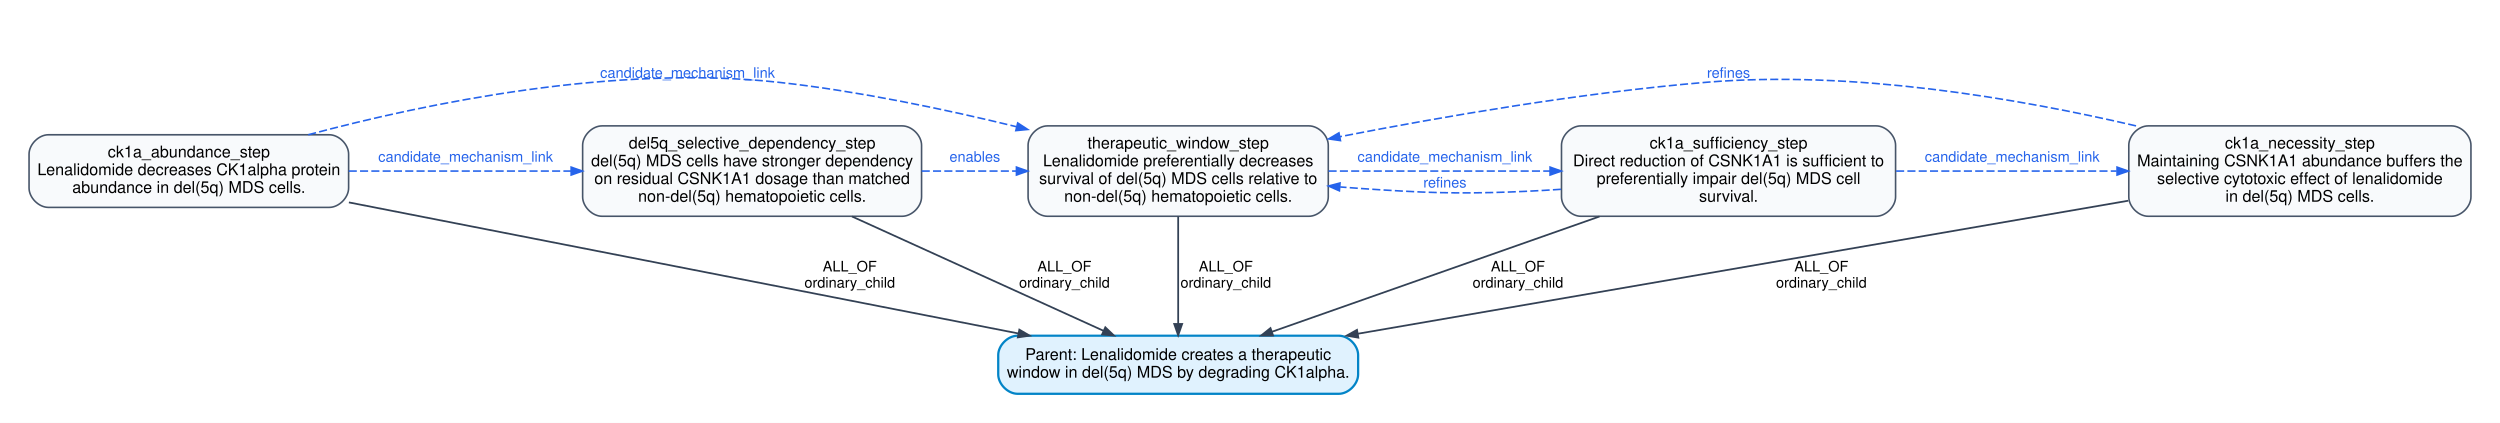
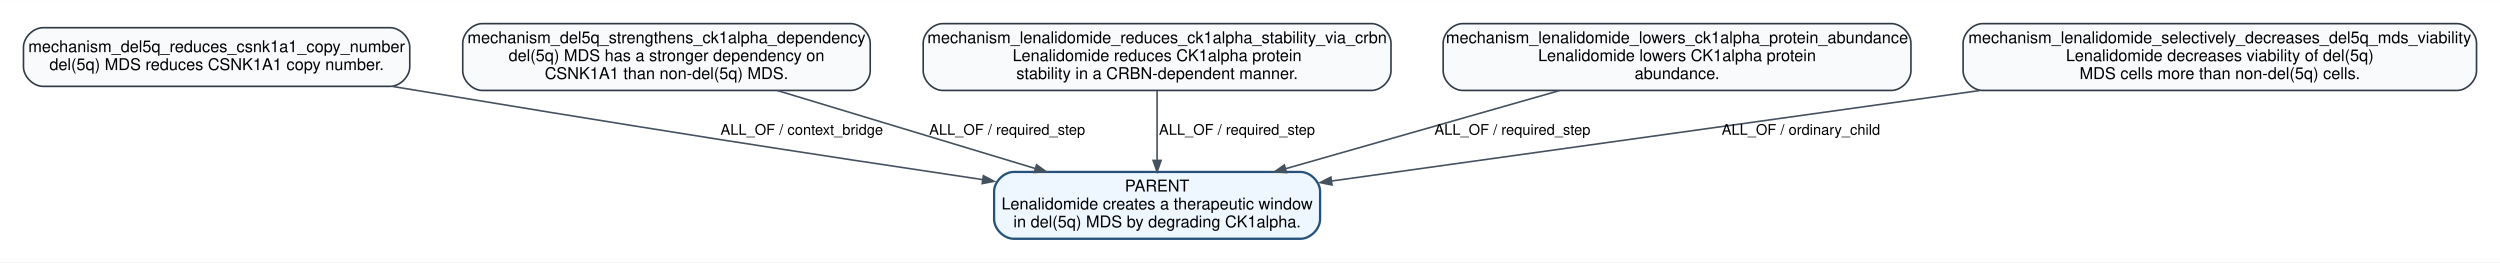
- <svg xmlns="http://www.w3.org/2000/svg" width="1549pt" height="262pt" viewBox="0.00 0.00 1549.00 262.00">
-   <g id="graph0" class="graph" transform="scale(1 1) rotate(0) translate(18 244)">
-     <polygon fill="#ffffff" stroke="transparent" points="-18,18 -18,-244 1531,-244 1531,18 -18,18" />
+ <svg xmlns="http://www.w3.org/2000/svg" width="1534pt" height="161pt" viewBox="0.00 0.00 1533.80 160.80">
+   <g id="graph0" class="graph" transform="scale(1 1) rotate(0) translate(14.4 146.4)">
+     <polygon fill="#ffffff" stroke="transparent" points="-14.4,14.4 -14.4,-146.4 1519.4,-146.4 1519.4,14.4 -14.4,14.4" />
    <g id="node1" class="node">
-       <path fill="#e0f2fe" stroke="#0284c7" stroke-width="1.4" d="M811.5,-36C811.5,-36 612.5,-36 612.5,-36 606.5,-36 600.5,-30 600.5,-24 600.5,-24 600.5,-12 600.5,-12 600.5,-6 606.5,0 612.5,0 612.5,0 811.5,0 811.5,0 817.5,0 823.5,-6 823.5,-12 823.5,-12 823.5,-24 823.5,-24 823.5,-30 817.5,-36 811.5,-36" />
-       <text text-anchor="middle" x="712" y="-21" font-family="Helvetica,sans-Serif" font-size="10.00" fill="#000000">Parent: Lenalidomide creates a therapeutic</text>
-       <text text-anchor="middle" x="712" y="-10" font-family="Helvetica,sans-Serif" font-size="10.00" fill="#000000">window in del(5q) MDS by degrading CK1alpha.</text>
+       <path fill="#eef6ff" stroke="#24527a" stroke-width="1.4" d="M783.5,-41C783.5,-41 607.5,-41 607.5,-41 601.5,-41 595.5,-35 595.5,-29 595.5,-29 595.5,-12 595.5,-12 595.5,-6 601.5,0 607.5,0 607.5,0 783.5,0 783.5,0 789.5,0 795.5,-6 795.5,-12 795.5,-12 795.5,-29 795.5,-29 795.5,-35 789.5,-41 783.5,-41" />
+       <text text-anchor="middle" x="695.5" y="-29" font-family="Helvetica,sans-Serif" font-size="10.00" fill="#000000">PARENT</text>
+       <text text-anchor="middle" x="695.5" y="-18" font-family="Helvetica,sans-Serif" font-size="10.00" fill="#000000">Lenalidomide creates a therapeutic window</text>
+       <text text-anchor="middle" x="695.5" y="-7" font-family="Helvetica,sans-Serif" font-size="10.00" fill="#000000">in del(5q) MDS by degrading CK1alpha.</text>
    </g>
    <g id="node2" class="node">
-       <path fill="#f8fafc" stroke="#475569" d="M186,-160.5C186,-160.5 12,-160.5 12,-160.5 6,-160.5 0,-154.5 0,-148.5 0,-148.5 0,-127.5 0,-127.5 0,-121.5 6,-115.5 12,-115.5 12,-115.5 186,-115.5 186,-115.5 192,-115.5 198,-121.5 198,-127.5 198,-127.5 198,-148.5 198,-148.5 198,-154.5 192,-160.5 186,-160.5" />
-       <text text-anchor="middle" x="99" y="-146.5" font-family="Helvetica,sans-Serif" font-size="10.00" fill="#000000">ck1a_abundance_step</text>
-       <text text-anchor="middle" x="99" y="-135.5" font-family="Helvetica,sans-Serif" font-size="10.00" fill="#000000">Lenalidomide decreases CK1alpha protein</text>
-       <text text-anchor="middle" x="99" y="-124.5" font-family="Helvetica,sans-Serif" font-size="10.00" fill="#000000">abundance in del(5q) MDS cells.</text>
+       <path fill="#f8fafc" stroke="#2f3a45" d="M225,-129.5C225,-129.5 12,-129.5 12,-129.5 6,-129.5 0,-123.5 0,-117.5 0,-117.5 0,-105.5 0,-105.5 0,-99.5 6,-93.5 12,-93.5 12,-93.5 225,-93.5 225,-93.5 231,-93.5 237,-99.5 237,-105.5 237,-105.5 237,-117.5 237,-117.5 237,-123.5 231,-129.5 225,-129.5" />
+       <text text-anchor="middle" x="118.5" y="-114.5" font-family="Helvetica,sans-Serif" font-size="10.00" fill="#000000">mechanism_del5q_reduces_csnk1a1_copy_number</text>
+       <text text-anchor="middle" x="118.5" y="-103.5" font-family="Helvetica,sans-Serif" font-size="10.00" fill="#000000">del(5q) MDS reduces CSNK1A1 copy number.</text>
    </g>
    <g id="edge1" class="edge">
-       <path fill="none" stroke="#334155" stroke-width="1.1" d="M198.17,-118.587C312.345,-96.236 498.779,-59.74 612.917,-37.396" />
-       <polygon fill="#334155" stroke="#334155" stroke-width="1.1" points="613.591,-39.761 619.989,-36.012 612.649,-34.952 613.591,-39.761" />
-       <text text-anchor="middle" x="508.5" y="-75.8" font-family="Helvetica,sans-Serif" font-size="9.00" fill="#000000">ALL_OF</text>
-       <text text-anchor="middle" x="508.5" y="-65.8" font-family="Helvetica,sans-Serif" font-size="9.00" fill="#000000">ordinary_child</text>
+       <path fill="none" stroke="#46515f" d="M226.418,-93.451C285.488,-83.661 359.991,-71.459 426.5,-61 479.75,-52.626 538.989,-43.669 588.291,-36.313" />
+       <polygon fill="#46515f" stroke="#46515f" points="588.929,-38.695 595.491,-35.239 588.207,-33.848 588.929,-38.695" />
+       <text text-anchor="middle" x="477.5" y="-63.8" font-family="Helvetica,sans-Serif" font-size="9.00" fill="#000000">ALL_OF / context_bridge</text>
    </g>
    <g id="node3" class="node">
-       <path fill="#f8fafc" stroke="#475569" d="M541,-166C541,-166 355,-166 355,-166 349,-166 343,-160 343,-154 343,-154 343,-122 343,-122 343,-116 349,-110 355,-110 355,-110 541,-110 541,-110 547,-110 553,-116 553,-122 553,-122 553,-154 553,-154 553,-160 547,-166 541,-166" />
-       <text text-anchor="middle" x="448" y="-152" font-family="Helvetica,sans-Serif" font-size="10.00" fill="#000000">del5q_selective_dependency_step</text>
-       <text text-anchor="middle" x="448" y="-141" font-family="Helvetica,sans-Serif" font-size="10.00" fill="#000000">del(5q) MDS cells have stronger dependency</text>
-       <text text-anchor="middle" x="448" y="-130" font-family="Helvetica,sans-Serif" font-size="10.00" fill="#000000">on residual CSNK1A1 dosage than matched</text>
-       <text text-anchor="middle" x="448" y="-119" font-family="Helvetica,sans-Serif" font-size="10.00" fill="#000000">non-del(5q) hematopoietic cells.</text>
+       <path fill="#f8fafc" stroke="#2f3a45" d="M507.5,-132C507.5,-132 281.5,-132 281.5,-132 275.5,-132 269.5,-126 269.5,-120 269.5,-120 269.5,-103 269.5,-103 269.5,-97 275.5,-91 281.5,-91 281.5,-91 507.5,-91 507.5,-91 513.5,-91 519.5,-97 519.5,-103 519.5,-103 519.5,-120 519.5,-120 519.5,-126 513.5,-132 507.5,-132" />
+       <text text-anchor="middle" x="394.5" y="-120" font-family="Helvetica,sans-Serif" font-size="10.00" fill="#000000">mechanism_del5q_strengthens_ck1alpha_dependency</text>
+       <text text-anchor="middle" x="394.5" y="-109" font-family="Helvetica,sans-Serif" font-size="10.00" fill="#000000">del(5q) MDS has a stronger dependency on</text>
+       <text text-anchor="middle" x="394.5" y="-98" font-family="Helvetica,sans-Serif" font-size="10.00" fill="#000000">CSNK1A1 than non-del(5q) MDS.</text>
    </g>
-     <g id="edge10" class="edge">
-       <path fill="none" stroke="#2563eb" stroke-dasharray="5,2" d="M198.076,-138C241.02,-138 291.512,-138 335.828,-138" />
-       <polygon fill="#2563eb" stroke="#2563eb" points="335.885,-140.45 342.885,-138 335.885,-135.55 335.885,-140.45" />
-       <text text-anchor="middle" x="270.5" y="-143.8" font-family="Helvetica,sans-Serif" font-size="9.00" fill="#2563eb">candidate_mechanism_link</text>
+     <g id="edge2" class="edge">
+       <path fill="none" stroke="#46515f" d="M462.426,-90.964C509.54,-76.721 572.291,-57.749 620.812,-43.08" />
+       <polygon fill="#46515f" stroke="#46515f" points="621.57,-45.41 627.562,-41.039 620.152,-40.72 621.57,-45.41" />
+       <text text-anchor="middle" x="603.5" y="-63.8" font-family="Helvetica,sans-Serif" font-size="9.00" fill="#000000">ALL_OF / required_step</text>
    </g>
    <g id="node4" class="node">
-       <path fill="#f8fafc" stroke="#475569" d="M793,-166C793,-166 631,-166 631,-166 625,-166 619,-160 619,-154 619,-154 619,-122 619,-122 619,-116 625,-110 631,-110 631,-110 793,-110 793,-110 799,-110 805,-116 805,-122 805,-122 805,-154 805,-154 805,-160 799,-166 793,-166" />
-       <text text-anchor="middle" x="712" y="-152" font-family="Helvetica,sans-Serif" font-size="10.00" fill="#000000">therapeutic_window_step</text>
-       <text text-anchor="middle" x="712" y="-141" font-family="Helvetica,sans-Serif" font-size="10.00" fill="#000000">Lenalidomide preferentially decreases</text>
-       <text text-anchor="middle" x="712" y="-130" font-family="Helvetica,sans-Serif" font-size="10.00" fill="#000000">survival of del(5q) MDS cells relative to</text>
-       <text text-anchor="middle" x="712" y="-119" font-family="Helvetica,sans-Serif" font-size="10.00" fill="#000000">non-del(5q) hematopoietic cells.</text>
-     </g>
-     <g id="edge6" class="edge">
-       <path fill="none" stroke="#2563eb" stroke-dasharray="5,2" d="M172.976,-160.5C246.648,-180.22 363.08,-204.133 464.5,-193 513.609,-187.609 567.231,-176.373 611.969,-165.454" />
-       <polygon fill="#2563eb" stroke="#2563eb" points="612.575,-167.828 618.787,-163.775 611.404,-163.07 612.575,-167.828" />
-       <text text-anchor="middle" x="408" y="-195.8" font-family="Helvetica,sans-Serif" font-size="9.00" fill="#2563eb">candidate_mechanism_link</text>
-     </g>
-     <g id="edge2" class="edge">
-       <path fill="none" stroke="#334155" stroke-width="1.1" d="M509.896,-109.865C557.589,-88.187 622.481,-58.69 665.732,-39.031" />
-       <polygon fill="#334155" stroke="#334155" stroke-width="1.1" points="666.858,-41.211 672.216,-36.084 664.83,-36.75 666.858,-41.211" />
-       <text text-anchor="middle" x="641.5" y="-75.8" font-family="Helvetica,sans-Serif" font-size="9.00" fill="#000000">ALL_OF</text>
-       <text text-anchor="middle" x="641.5" y="-65.8" font-family="Helvetica,sans-Serif" font-size="9.00" fill="#000000">ordinary_child</text>
-     </g>
-     <g id="edge7" class="edge">
-       <path fill="none" stroke="#2563eb" stroke-dasharray="5,2" d="M553.098,-138C572.436,-138 592.578,-138 611.768,-138" />
-       <polygon fill="#2563eb" stroke="#2563eb" points="611.792,-140.45 618.791,-138 611.791,-135.55 611.792,-140.45" />
-       <text text-anchor="middle" x="586" y="-143.8" font-family="Helvetica,sans-Serif" font-size="9.00" fill="#2563eb">enables</text>
+       <path fill="#f8fafc" stroke="#2f3a45" d="M827,-132C827,-132 564,-132 564,-132 558,-132 552,-126 552,-120 552,-120 552,-103 552,-103 552,-97 558,-91 564,-91 564,-91 827,-91 827,-91 833,-91 839,-97 839,-103 839,-103 839,-120 839,-120 839,-126 833,-132 827,-132" />
+       <text text-anchor="middle" x="695.5" y="-120" font-family="Helvetica,sans-Serif" font-size="10.00" fill="#000000">mechanism_lenalidomide_reduces_ck1alpha_stability_via_crbn</text>
+       <text text-anchor="middle" x="695.5" y="-109" font-family="Helvetica,sans-Serif" font-size="10.00" fill="#000000">Lenalidomide reduces CK1alpha protein</text>
+       <text text-anchor="middle" x="695.5" y="-98" font-family="Helvetica,sans-Serif" font-size="10.00" fill="#000000">stability in a CRBN-dependent manner.</text>
    </g>
    <g id="edge3" class="edge">
-       <path fill="none" stroke="#334155" stroke-width="1.1" d="M712,-109.865C712,-89.717 712,-62.816 712,-43.335" />
-       <polygon fill="#334155" stroke="#334155" stroke-width="1.1" points="714.45,-43.262 712,-36.262 709.55,-43.262 714.45,-43.262" />
-       <text text-anchor="middle" x="741.5" y="-75.8" font-family="Helvetica,sans-Serif" font-size="9.00" fill="#000000">ALL_OF</text>
-       <text text-anchor="middle" x="741.5" y="-65.8" font-family="Helvetica,sans-Serif" font-size="9.00" fill="#000000">ordinary_child</text>
+       <path fill="none" stroke="#46515f" d="M695.5,-90.851C695.5,-78.285 695.5,-62.072 695.5,-48.377" />
+       <polygon fill="#46515f" stroke="#46515f" points="697.95,-48.068 695.5,-41.068 693.05,-48.068 697.95,-48.068" />
+       <text text-anchor="middle" x="744.5" y="-63.8" font-family="Helvetica,sans-Serif" font-size="9.00" fill="#000000">ALL_OF / required_step</text>
    </g>
    <g id="node5" class="node">
-       <path fill="#f8fafc" stroke="#475569" d="M1144.5,-166C1144.5,-166 961.5,-166 961.5,-166 955.5,-166 949.5,-160 949.5,-154 949.5,-154 949.5,-122 949.5,-122 949.5,-116 955.5,-110 961.5,-110 961.5,-110 1144.5,-110 1144.5,-110 1150.5,-110 1156.5,-116 1156.5,-122 1156.5,-122 1156.5,-154 1156.5,-154 1156.5,-160 1150.5,-166 1144.5,-166" />
-       <text text-anchor="middle" x="1053" y="-152" font-family="Helvetica,sans-Serif" font-size="10.00" fill="#000000">ck1a_sufficiency_step</text>
-       <text text-anchor="middle" x="1053" y="-141" font-family="Helvetica,sans-Serif" font-size="10.00" fill="#000000">Direct reduction of CSNK1A1 is sufficient to</text>
-       <text text-anchor="middle" x="1053" y="-130" font-family="Helvetica,sans-Serif" font-size="10.00" fill="#000000">preferentially impair del(5q) MDS cell</text>
-       <text text-anchor="middle" x="1053" y="-119" font-family="Helvetica,sans-Serif" font-size="10.00" fill="#000000">survival.</text>
-     </g>
-     <g id="edge11" class="edge">
-       <path fill="none" stroke="#2563eb" stroke-dasharray="5,2" d="M805.18,-138C847.576,-138 898.065,-138 942.374,-138" />
-       <polygon fill="#2563eb" stroke="#2563eb" points="942.43,-140.45 949.43,-138 942.43,-135.55 942.43,-140.45" />
-       <text text-anchor="middle" x="877.25" y="-143.8" font-family="Helvetica,sans-Serif" font-size="9.00" fill="#2563eb">candidate_mechanism_link</text>
+       <path fill="#f8fafc" stroke="#2f3a45" d="M1146,-132C1146,-132 883,-132 883,-132 877,-132 871,-126 871,-120 871,-120 871,-103 871,-103 871,-97 877,-91 883,-91 883,-91 1146,-91 1146,-91 1152,-91 1158,-97 1158,-103 1158,-103 1158,-120 1158,-120 1158,-126 1152,-132 1146,-132" />
+       <text text-anchor="middle" x="1014.5" y="-120" font-family="Helvetica,sans-Serif" font-size="10.00" fill="#000000">mechanism_lenalidomide_lowers_ck1alpha_protein_abundance</text>
+       <text text-anchor="middle" x="1014.5" y="-109" font-family="Helvetica,sans-Serif" font-size="10.00" fill="#000000">Lenalidomide lowers CK1alpha protein</text>
+       <text text-anchor="middle" x="1014.5" y="-98" font-family="Helvetica,sans-Serif" font-size="10.00" fill="#000000">abundance.</text>
    </g>
    <g id="edge4" class="edge">
-       <path fill="none" stroke="#334155" stroke-width="1.1" d="M973.051,-109.865C910.816,-87.964 825.905,-58.084 770.051,-38.428" />
-       <polygon fill="#334155" stroke="#334155" stroke-width="1.1" points="770.803,-36.096 763.387,-36.084 769.177,-40.718 770.803,-36.096" />
-       <text text-anchor="middle" x="922.5" y="-75.8" font-family="Helvetica,sans-Serif" font-size="9.00" fill="#000000">ALL_OF</text>
-       <text text-anchor="middle" x="922.5" y="-65.8" font-family="Helvetica,sans-Serif" font-size="9.00" fill="#000000">ordinary_child</text>
-     </g>
-     <g id="edge8" class="edge">
-       <path fill="none" stroke="#2563eb" stroke-dasharray="5,2" d="M949.155,-126.704C921.273,-124.814 891.126,-123.804 863.25,-125 846.777,-125.707 829.322,-126.844 812.349,-128.16" />
-       <polygon fill="#2563eb" stroke="#2563eb" points="811.893,-125.739 805.108,-128.734 812.28,-130.623 811.893,-125.739" />
-       <text text-anchor="middle" x="877.25" y="-127.8" font-family="Helvetica,sans-Serif" font-size="9.00" fill="#2563eb">refines</text>
+       <path fill="none" stroke="#46515f" d="M942.512,-90.964C892.479,-76.691 825.805,-57.672 774.339,-42.99" />
+       <polygon fill="#46515f" stroke="#46515f" points="774.905,-40.604 767.501,-41.039 773.561,-45.316 774.905,-40.604" />
+       <text text-anchor="middle" x="913.5" y="-63.8" font-family="Helvetica,sans-Serif" font-size="9.00" fill="#000000">ALL_OF / required_step</text>
    </g>
    <g id="node6" class="node">
-       <path fill="#f8fafc" stroke="#475569" d="M1501,-166C1501,-166 1313,-166 1313,-166 1307,-166 1301,-160 1301,-154 1301,-154 1301,-122 1301,-122 1301,-116 1307,-110 1313,-110 1313,-110 1501,-110 1501,-110 1507,-110 1513,-116 1513,-122 1513,-122 1513,-154 1513,-154 1513,-160 1507,-166 1501,-166" />
-       <text text-anchor="middle" x="1407" y="-152" font-family="Helvetica,sans-Serif" font-size="10.00" fill="#000000">ck1a_necessity_step</text>
-       <text text-anchor="middle" x="1407" y="-141" font-family="Helvetica,sans-Serif" font-size="10.00" fill="#000000">Maintaining CSNK1A1 abundance buffers the</text>
-       <text text-anchor="middle" x="1407" y="-130" font-family="Helvetica,sans-Serif" font-size="10.00" fill="#000000">selective cytotoxic effect of lenalidomide</text>
-       <text text-anchor="middle" x="1407" y="-119" font-family="Helvetica,sans-Serif" font-size="10.00" fill="#000000">in del(5q) MDS cells.</text>
-     </g>
-     <g id="edge12" class="edge">
-       <path fill="none" stroke="#2563eb" stroke-dasharray="5,2" d="M1156.82,-138C1199.723,-138 1249.587,-138 1293.458,-138" />
-       <polygon fill="#2563eb" stroke="#2563eb" points="1293.726,-140.45 1300.726,-138 1293.726,-135.55 1293.726,-140.45" />
-       <text text-anchor="middle" x="1228.75" y="-143.8" font-family="Helvetica,sans-Serif" font-size="9.00" fill="#2563eb">candidate_mechanism_link</text>
+       <path fill="#f8fafc" stroke="#2f3a45" d="M1493,-132C1493,-132 1202,-132 1202,-132 1196,-132 1190,-126 1190,-120 1190,-120 1190,-103 1190,-103 1190,-97 1196,-91 1202,-91 1202,-91 1493,-91 1493,-91 1499,-91 1505,-97 1505,-103 1505,-103 1505,-120 1505,-120 1505,-126 1499,-132 1493,-132" />
+       <text text-anchor="middle" x="1347.5" y="-120" font-family="Helvetica,sans-Serif" font-size="10.00" fill="#000000">mechanism_lenalidomide_selectively_decreases_del5q_mds_viability</text>
+       <text text-anchor="middle" x="1347.5" y="-109" font-family="Helvetica,sans-Serif" font-size="10.00" fill="#000000">Lenalidomide decreases viability of del(5q)</text>
+       <text text-anchor="middle" x="1347.5" y="-98" font-family="Helvetica,sans-Serif" font-size="10.00" fill="#000000">MDS cells more than non-del(5q) cells.</text>
    </g>
    <g id="edge5" class="edge">
-       <path fill="none" stroke="#334155" stroke-width="1.1" d="M1300.688,-119.644C1171.526,-97.343 954.643,-59.895 823.279,-37.214" />
-       <polygon fill="#334155" stroke="#334155" stroke-width="1.1" points="823.626,-34.787 816.311,-36.011 822.792,-39.616 823.626,-34.787" />
-       <text text-anchor="middle" x="1110.5" y="-75.8" font-family="Helvetica,sans-Serif" font-size="9.00" fill="#000000">ALL_OF</text>
-       <text text-anchor="middle" x="1110.5" y="-65.8" font-family="Helvetica,sans-Serif" font-size="9.00" fill="#000000">ordinary_child</text>
-     </g>
-     <g id="edge9" class="edge">
-       <path fill="none" stroke="#2563eb" stroke-dasharray="5,2" d="M1305.493,-166.006C1231.823,-183.187 1129.607,-200.567 1039,-193 962.338,-186.598 876.61,-171.893 812.169,-159.298" />
-       <polygon fill="#2563eb" stroke="#2563eb" points="812.552,-156.877 805.211,-157.93 811.607,-161.685 812.552,-156.877" />
-       <text text-anchor="middle" x="1053" y="-195.8" font-family="Helvetica,sans-Serif" font-size="9.00" fill="#2563eb">refines</text>
+       <path fill="none" stroke="#46515f" d="M1200.366,-90.964C1079.452,-74.088 910.992,-50.576 802.58,-35.445" />
+       <polygon fill="#46515f" stroke="#46515f" points="802.799,-33.002 795.528,-34.461 802.122,-37.855 802.799,-33.002" />
+       <text text-anchor="middle" x="1090.5" y="-63.8" font-family="Helvetica,sans-Serif" font-size="9.00" fill="#000000">ALL_OF / ordinary_child</text>
    </g>
  </g>
</svg>
